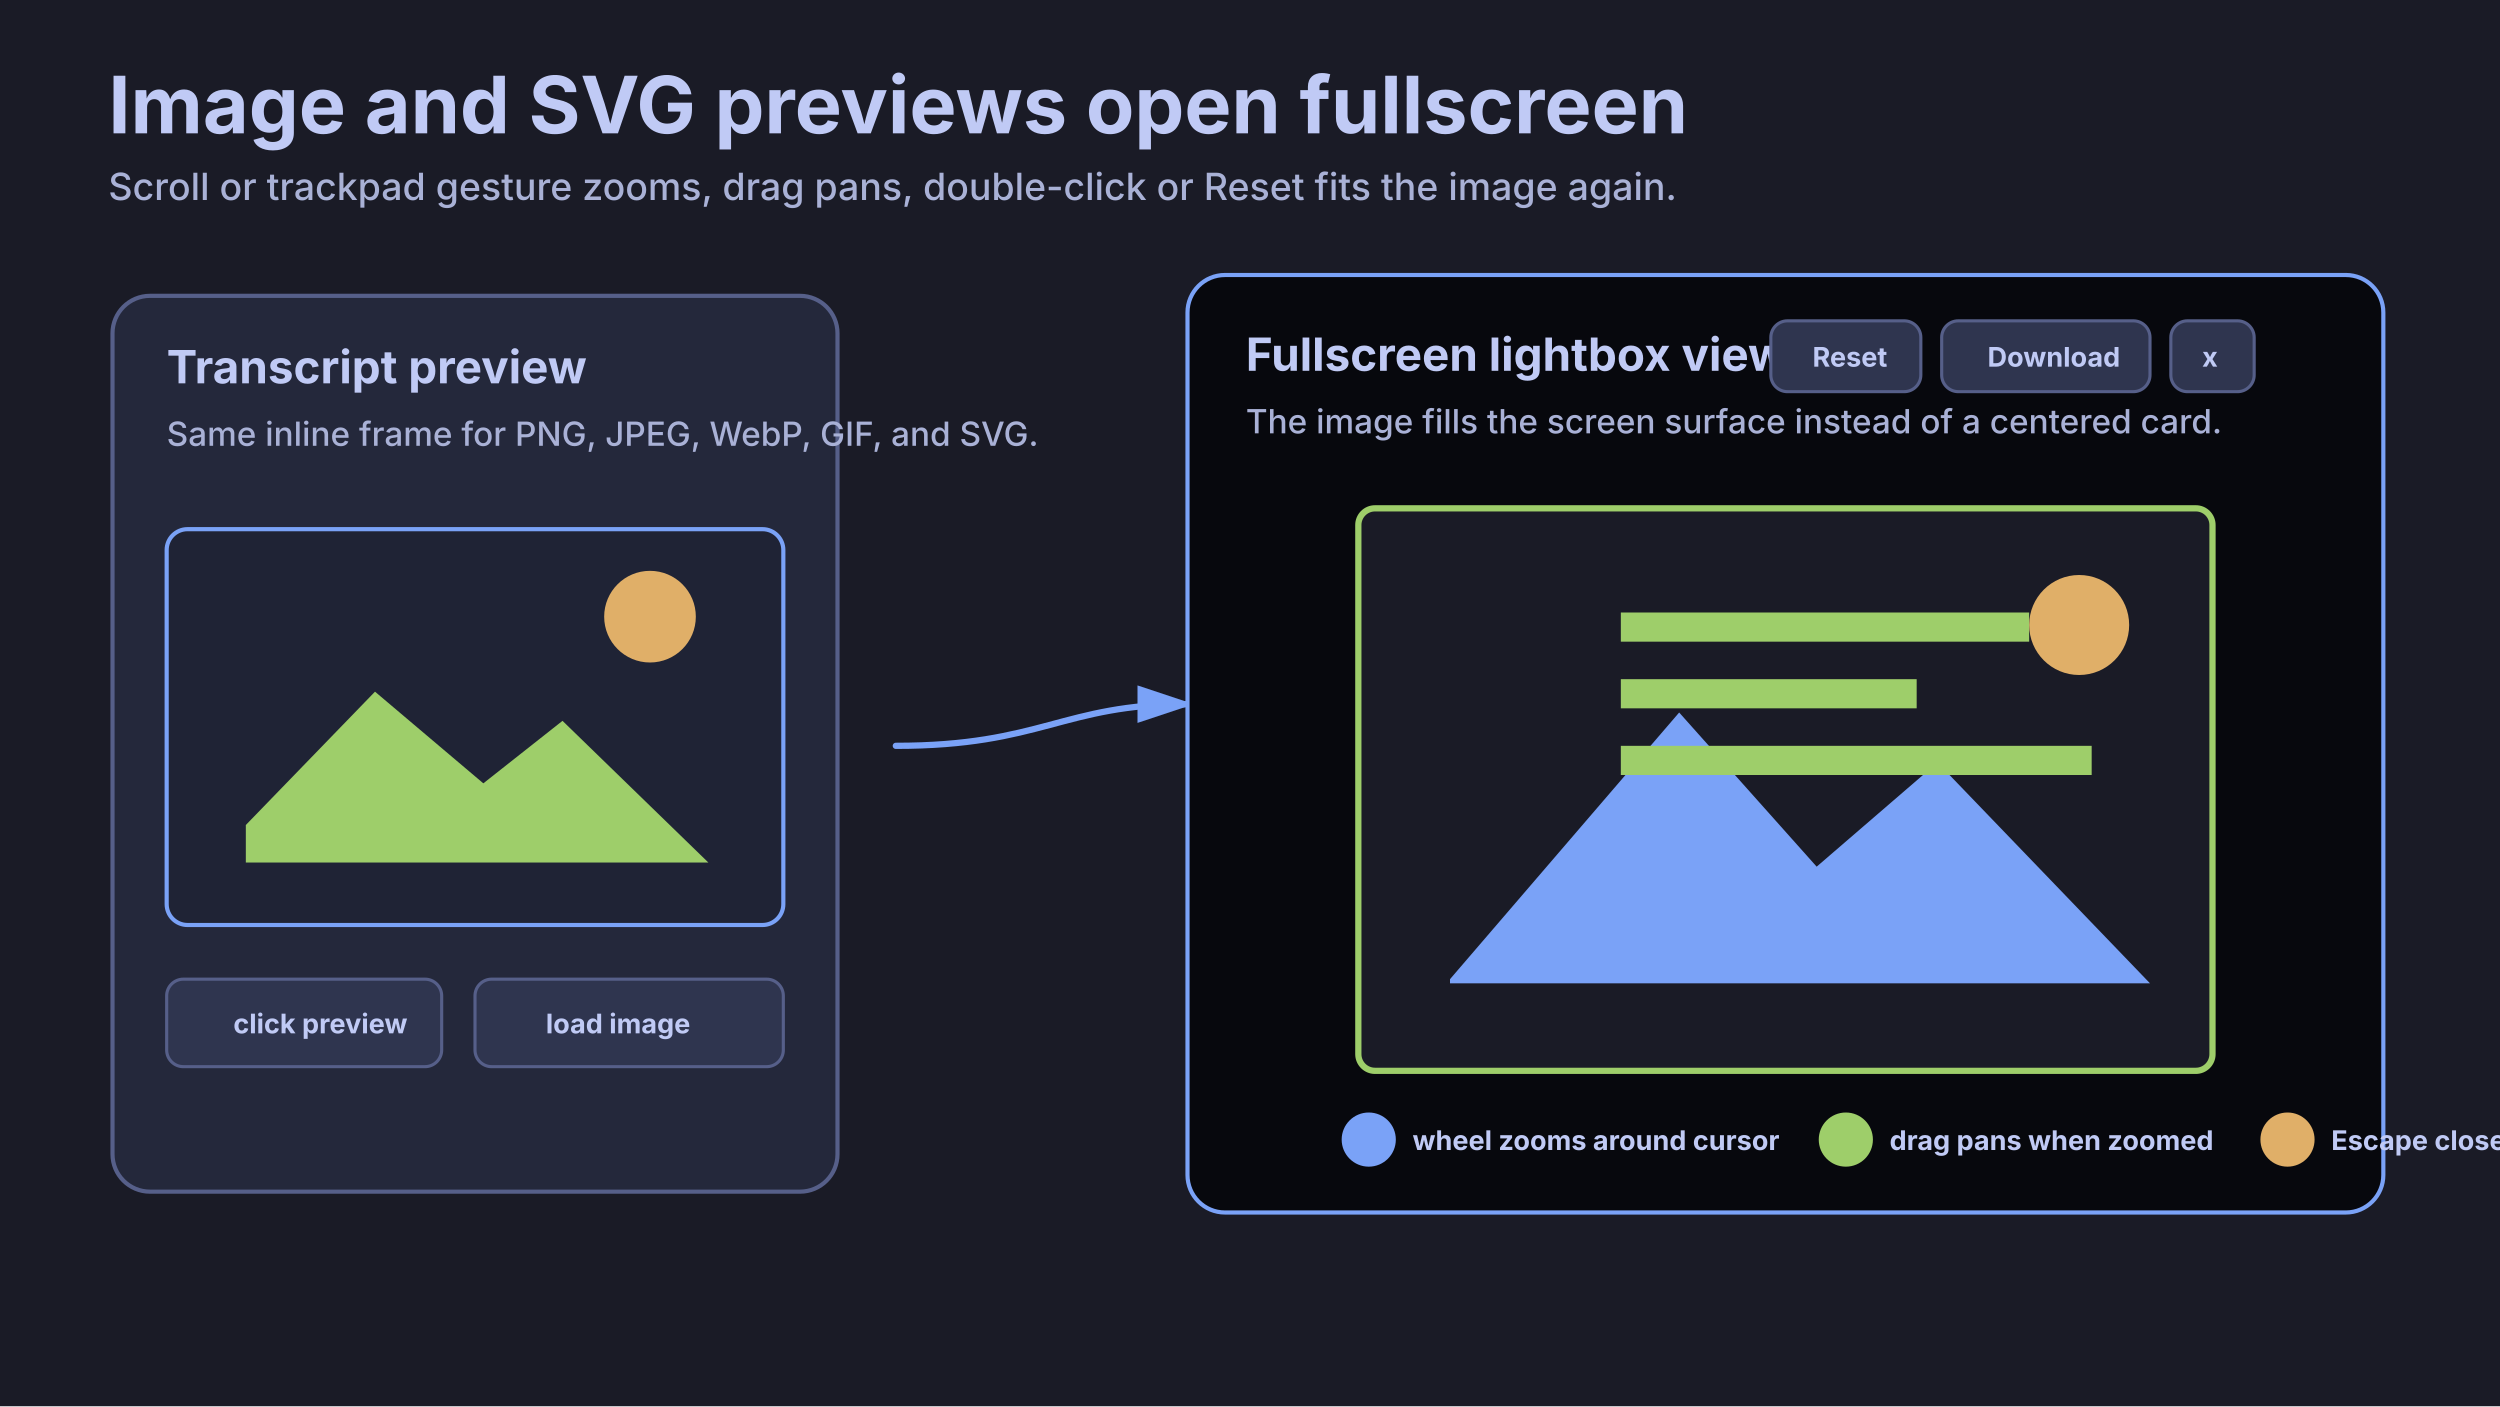
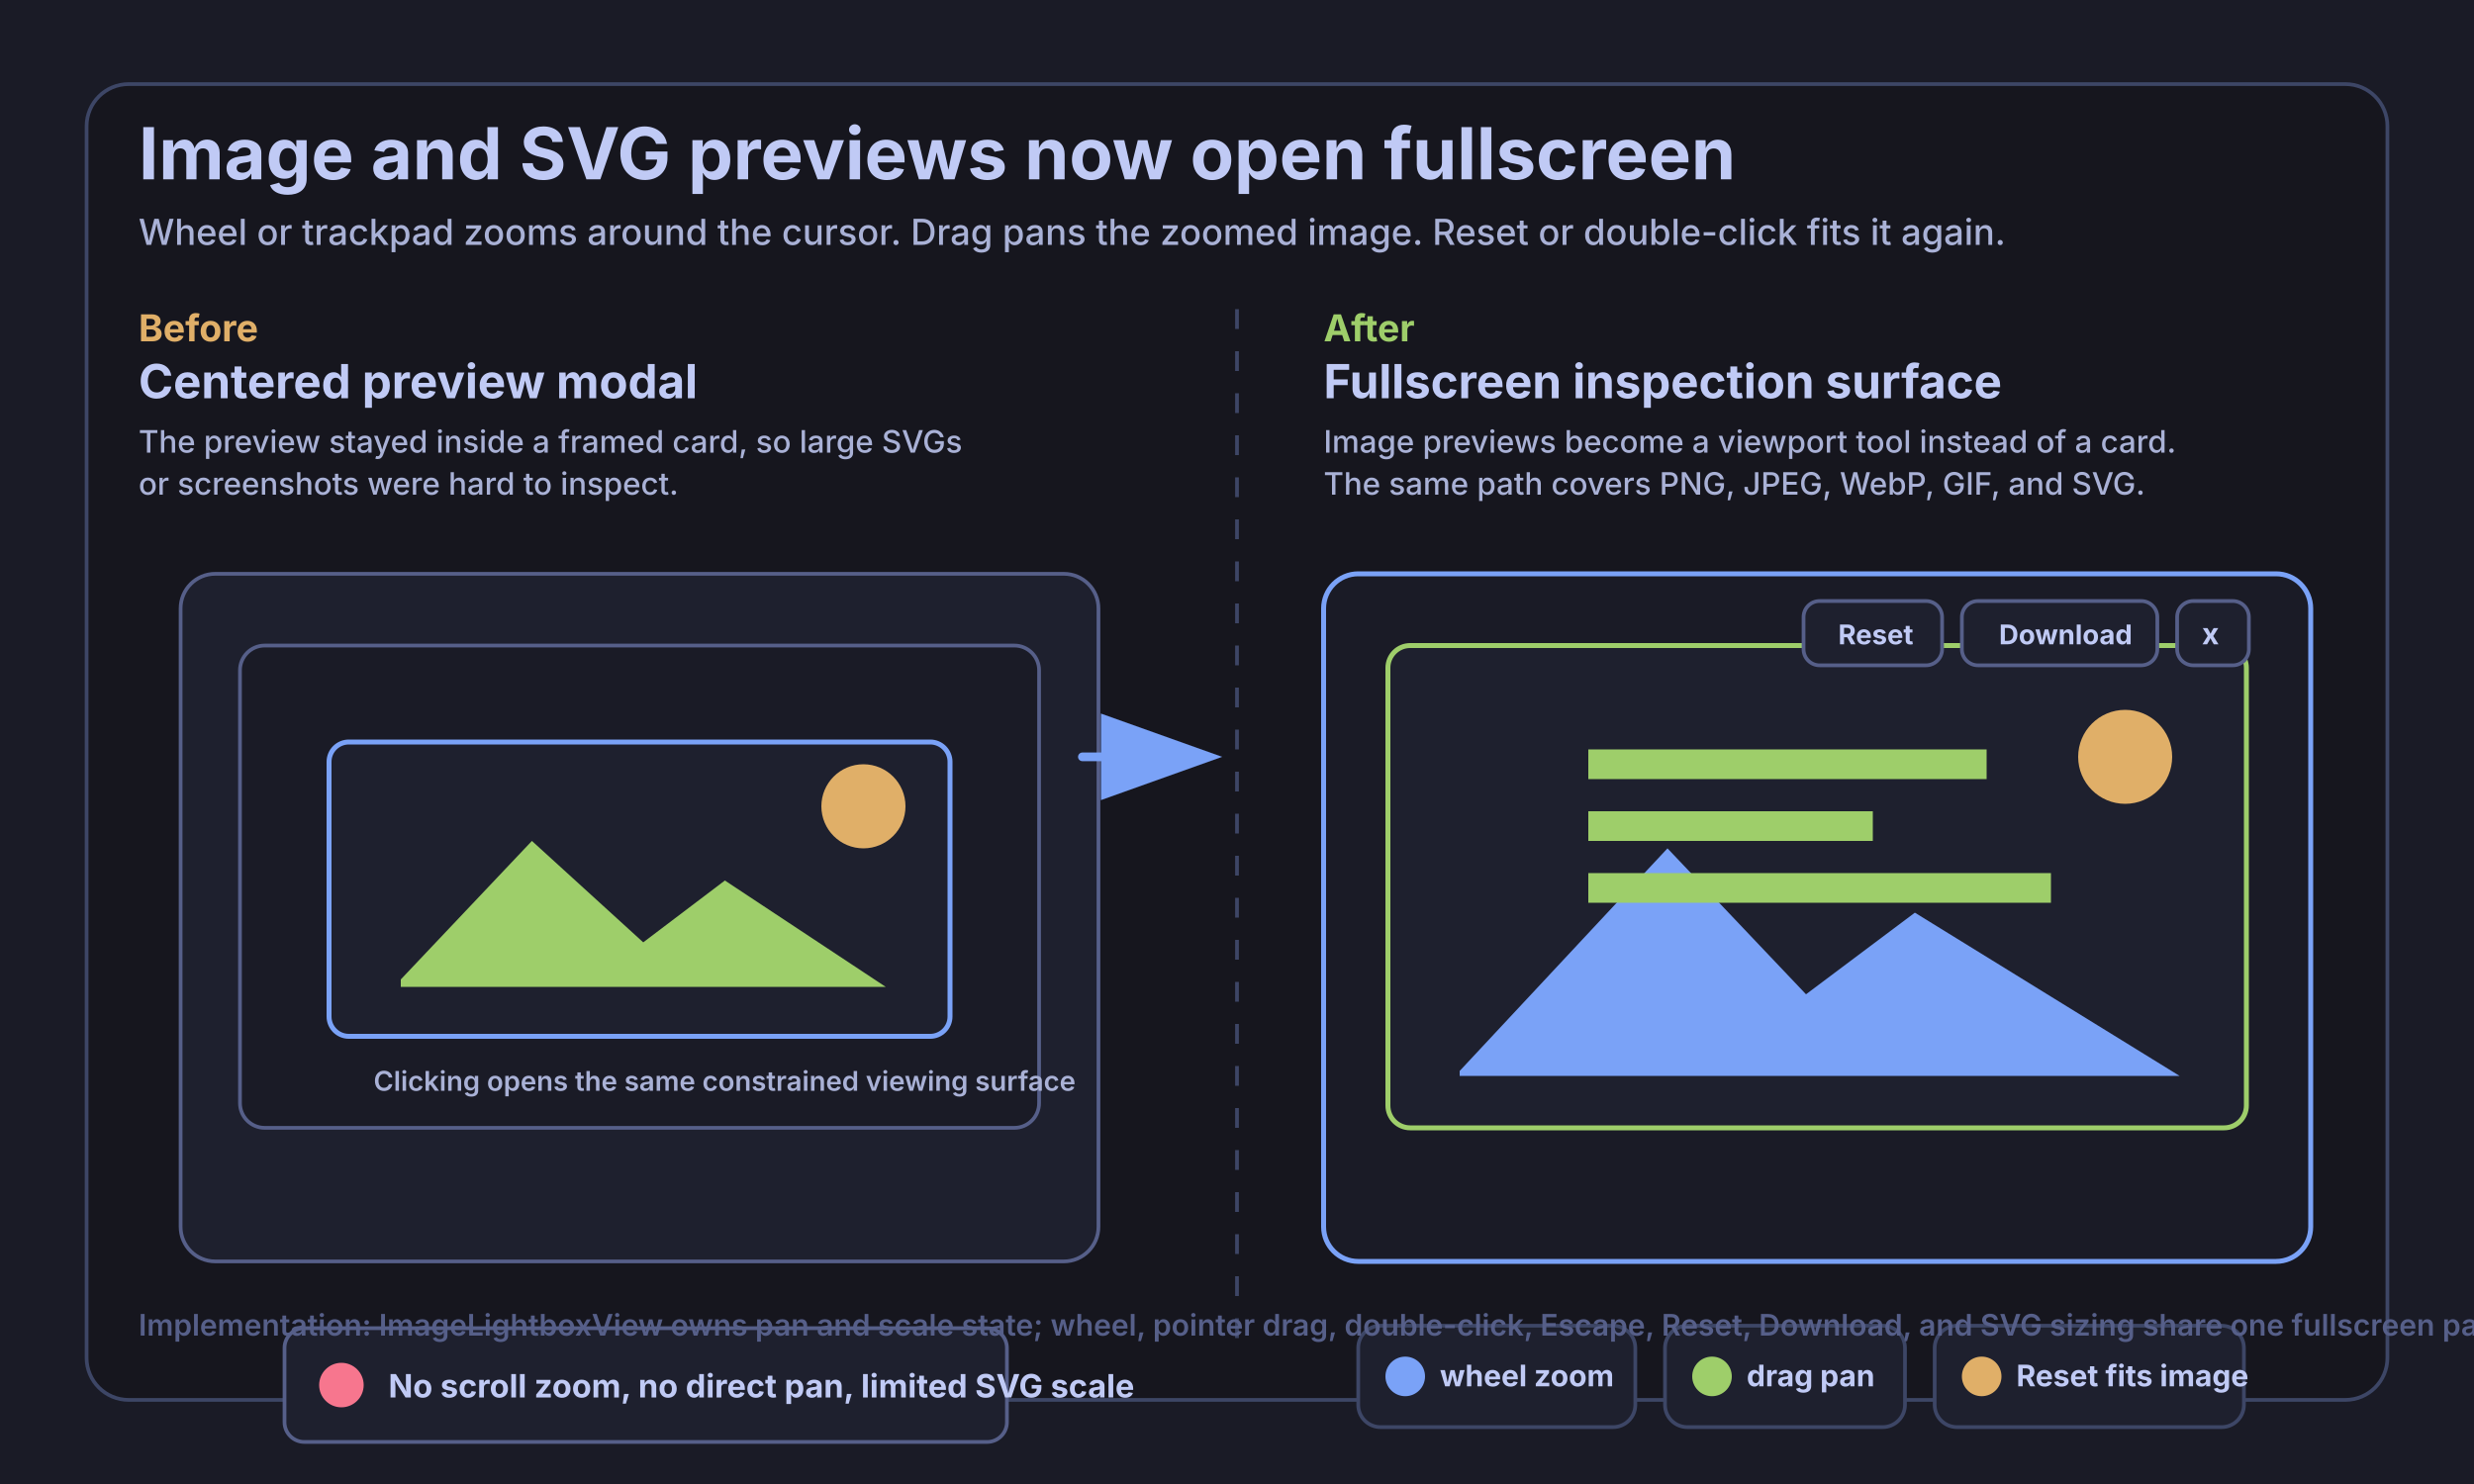
- <svg xmlns="http://www.w3.org/2000/svg" width="1200" height="675" viewBox="0 0 1200 675" role="img" aria-labelledby="title desc">
+ <svg xmlns="http://www.w3.org/2000/svg" width="2000" height="1200" viewBox="0 0 2000 1200" role="img" aria-labelledby="title desc">
  <defs>
-     <marker id="arrow" markerWidth="10" markerHeight="10" refX="8" refY="3" orient="auto" markerUnits="strokeWidth">
-       <path d="M0,0 L0,6 L9,3 z" fill="#7aa2f7" />
+     <marker id="arrow" markerWidth="14" markerHeight="14" refX="12" refY="5" orient="auto" markerUnits="strokeWidth">
+       <path d="M0,0 L0,10 L14,5 z" fill="#7aa2f7" />
    </marker>
-     <style>
-       .bg { fill: #1a1b26; }
-       .panel { fill: #24283b; stroke: #565f89; stroke-width: 2; rx: 18; }
-       .thumb { fill: #1f2335; stroke: #7aa2f7; stroke-width: 2; rx: 10; }
-       .overlay { fill: #07080d; stroke: #7aa2f7; stroke-width: 2; rx: 18; }
-       .image { fill: #c0caf5; stroke: #7dcfff; stroke-width: 2; rx: 8; }
-       .image2 { fill: #1a1b26; stroke: #9ece6a; stroke-width: 3; rx: 8; }
-       .control { fill: #2f354f; stroke: #565f89; stroke-width: 1.5; rx: 8; }
-       .accent { fill: #7aa2f7; }
-       .green { fill: #9ece6a; }
-       .orange { fill: #e0af68; }
-       .red { fill: #f7768e; }
-       .title { fill: #c0caf5; font: 700 38px Inter, ui-sans-serif, system-ui, sans-serif; }
-       .subtitle { fill: #a9b1d6; font: 500 18px Inter, ui-sans-serif, system-ui, sans-serif; }
-       .h { fill: #c0caf5; font: 700 22px Inter, ui-sans-serif, system-ui, sans-serif; }
-       .t { fill: #a9b1d6; font: 500 16px Inter, ui-sans-serif, system-ui, sans-serif; }
-       .small { fill: #c0caf5; font: 700 13px Inter, ui-sans-serif, system-ui, sans-serif; }
-       .flow { fill: none; stroke: #7aa2f7; stroke-width: 3; marker-end: url(#arrow); stroke-linecap: round; }
-     </style>
  </defs>
-   <rect class="bg" width="1200" height="675" />
-   <text class="title" x="52" y="64">Image and SVG previews open fullscreen</text>
-   <text class="subtitle" x="52" y="96">Scroll or trackpad gesture zooms, drag pans, double-click or Reset fits the image again.</text>
-   <g transform="translate(54,142)">
-     <rect class="panel" width="348" height="430" />
-     <text class="h" x="26" y="42">Transcript preview</text>
-     <text class="t" x="26" y="72">Same inline frame for PNG, JPEG, WebP, GIF, and SVG.</text>
-     <rect class="thumb" x="26" y="112" width="296" height="190" />
-     <path class="green" d="M64 254 L126 190 L178 234 L216 204 L286 272 L64 272z" />
-     <circle class="orange" cx="258" cy="154" r="22" />
-     <rect class="control" x="26" y="328" width="132" height="42" />
-     <text class="small" x="58" y="354">click preview</text>
-     <rect class="control" x="174" y="328" width="148" height="42" />
-     <text class="small" x="208" y="354">load image</text>
+   <rect width="2000" height="1200" fill="#1a1b26" />
+   <rect x="70" y="68" width="1860" height="1064" rx="34" fill="#16161e" stroke="#3d4666" stroke-width="3" />
+   <text x="112" y="145" fill="#c0caf5" font-family="Inter, ui-sans-serif, system-ui, sans-serif" font-size="58" font-weight="700">Image and SVG previews now open fullscreen</text>
+   <text x="112" y="198" fill="#a9b1d6" font-family="Inter, ui-sans-serif, system-ui, sans-serif" font-size="29" font-weight="500">Wheel or trackpad zooms around the cursor. Drag pans the zoomed image. Reset or double-click fits it again.</text>
+   <line x1="1000" y1="250" x2="1000" y2="1085" stroke="#3d4666" stroke-width="3" stroke-dasharray="16 18" />
+   <g transform="translate(112,276)">
+     <text x="0" y="0" fill="#e0af68" font-family="Inter, ui-sans-serif, system-ui, sans-serif" font-size="30" font-weight="700">Before</text>
+     <text x="0" y="46" fill="#c0caf5" font-family="Inter, ui-sans-serif, system-ui, sans-serif" font-size="38" font-weight="700">Centered preview modal</text>
+     <text x="0" y="90" fill="#a9b1d6" font-family="Inter, ui-sans-serif, system-ui, sans-serif" font-size="25" font-weight="500">The preview stayed inside a framed card, so large SVGs</text>
+     <text x="0" y="124" fill="#a9b1d6" font-family="Inter, ui-sans-serif, system-ui, sans-serif" font-size="25" font-weight="500">or screenshots were hard to inspect.</text>
+     <rect x="34" y="188" width="742" height="556" rx="28" fill="#1e202e" stroke="#565f89" stroke-width="3" />
+     <rect x="82" y="246" width="646" height="390" rx="20" fill="#1a1b26" stroke="#565f89" stroke-width="3" />
+     <rect x="154" y="324" width="502" height="238" rx="16" fill="#1e202e" stroke="#7aa2f7" stroke-width="4" />
+     <path d="M212 516 L318 404 L408 486 L474 436 L604 522 L212 522 z" fill="#9ece6a" />
+     <circle cx="586" cy="376" r="34" fill="#e0af68" />
+     <text x="190" y="606" fill="#a9b1d6" font-family="Inter, ui-sans-serif, system-ui, sans-serif" font-size="22" font-weight="600">Clicking opens the same constrained viewing surface</text>
+     <rect x="118" y="798" width="584" height="92" rx="16" fill="#1e202e" stroke="#565f89" stroke-width="3" />
+     <circle cx="164" cy="844" r="18" fill="#f7768e" />
+     <text x="202" y="854" fill="#c0caf5" font-family="Inter, ui-sans-serif, system-ui, sans-serif" font-size="26" font-weight="700">No scroll zoom, no direct pan, limited SVG scale</text>
  </g>
-   <path class="flow" d="M430 358 C500 358, 510 338, 570 338" />
-   <g transform="translate(570,132)">
-     <rect class="overlay" width="574" height="450" />
-     <text class="h" x="28" y="46">Fullscreen lightbox viewport</text>
-     <text class="t" x="28" y="76">The image fills the screen surface instead of a centered card.</text>
-     <rect class="image2" x="82" y="112" width="410" height="270" />
-     <path class="accent" d="M126 338 L236 210 L302 284 L360 234 L462 340 L126 340z" />
-     <path class="green" d="M208 162 h196 v14 H208zM208 194 h142 v14 H208zM208 226 h226 v14 H208z" />
-     <circle class="orange" cx="428" cy="168" r="24" />
-     <g transform="translate(280,22)">
-       <rect class="control" width="72" height="34" />
-       <text class="small" x="20" y="22">Reset</text>
-       <rect class="control" x="82" width="100" height="34" />
-       <text class="small" x="104" y="22">Download</text>
-       <rect class="control" x="192" width="40" height="34" />
-       <text class="small" x="207" y="22">x</text>
+   <path d="M875 612 C930 612 940 612 974 612" fill="none" stroke="#7aa2f7" stroke-width="7" stroke-linecap="round" marker-end="url(#arrow)" />
+   <g transform="translate(1070,276)">
+     <text x="0" y="0" fill="#9ece6a" font-family="Inter, ui-sans-serif, system-ui, sans-serif" font-size="30" font-weight="700">After</text>
+     <text x="0" y="46" fill="#c0caf5" font-family="Inter, ui-sans-serif, system-ui, sans-serif" font-size="38" font-weight="700">Fullscreen inspection surface</text>
+     <text x="0" y="90" fill="#a9b1d6" font-family="Inter, ui-sans-serif, system-ui, sans-serif" font-size="25" font-weight="500">Image previews become a viewport tool instead of a card.</text>
+     <text x="0" y="124" fill="#a9b1d6" font-family="Inter, ui-sans-serif, system-ui, sans-serif" font-size="25" font-weight="500">The same path covers PNG, JPEG, WebP, GIF, and SVG.</text>
+     <rect x="0" y="188" width="798" height="556" rx="28" fill="#1a1b26" stroke="#7aa2f7" stroke-width="4" />
+     <rect x="52" y="246" width="694" height="390" rx="18" fill="#1e202e" stroke="#9ece6a" stroke-width="4" />
+     <path d="M110 590 L278 410 L390 528 L478 462 L692 594 L110 594 z" fill="#7aa2f7" />
+     <path d="M214 330 h322 v24 H214z M214 380 h230 v24 H214z M214 430 h374 v24 H214z" fill="#9ece6a" />
+     <circle cx="648" cy="336" r="38" fill="#e0af68" />
+     <g transform="translate(388,210)">
+       <rect x="0" y="0" width="112" height="52" rx="13" fill="#1e202e" stroke="#565f89" stroke-width="3" />
+       <text x="28" y="35" fill="#c0caf5" font-family="Inter, ui-sans-serif, system-ui, sans-serif" font-size="22" font-weight="700">Reset</text>
+       <rect x="128" y="0" width="158" height="52" rx="13" fill="#1e202e" stroke="#565f89" stroke-width="3" />
+       <text x="158" y="35" fill="#c0caf5" font-family="Inter, ui-sans-serif, system-ui, sans-serif" font-size="22" font-weight="700">Download</text>
+       <rect x="302" y="0" width="58" height="52" rx="13" fill="#1e202e" stroke="#565f89" stroke-width="3" />
+       <text x="322" y="35" fill="#c0caf5" font-family="Inter, ui-sans-serif, system-ui, sans-serif" font-size="24" font-weight="700">x</text>
    </g>
-     <g transform="translate(74,402)">
-       <circle class="accent" cx="13" cy="13" r="13" />
-       <text class="small" x="34" y="18">wheel zooms around cursor</text>
-       <circle class="green" cx="242" cy="13" r="13" />
-       <text class="small" x="263" y="18">drag pans when zoomed</text>
-       <circle class="orange" cx="454" cy="13" r="13" />
-       <text class="small" x="475" y="18">Escape closes</text>
+     <g transform="translate(28,796)">
+       <rect x="0" y="0" width="224" height="82" rx="18" fill="#1e202e" stroke="#3d4666" stroke-width="3" />
+       <circle cx="38" cy="41" r="16" fill="#7aa2f7" />
+       <text x="66" y="49" fill="#c0caf5" font-family="Inter, ui-sans-serif, system-ui, sans-serif" font-size="24" font-weight="700">wheel zoom</text>
+       <rect x="248" y="0" width="194" height="82" rx="18" fill="#1e202e" stroke="#3d4666" stroke-width="3" />
+       <circle cx="286" cy="41" r="16" fill="#9ece6a" />
+       <text x="314" y="49" fill="#c0caf5" font-family="Inter, ui-sans-serif, system-ui, sans-serif" font-size="24" font-weight="700">drag pan</text>
+       <rect x="466" y="0" width="250" height="82" rx="18" fill="#1e202e" stroke="#3d4666" stroke-width="3" />
+       <circle cx="504" cy="41" r="16" fill="#e0af68" />
+       <text x="532" y="49" fill="#c0caf5" font-family="Inter, ui-sans-serif, system-ui, sans-serif" font-size="24" font-weight="700">Reset fits image</text>
    </g>
  </g>
+   <text x="112" y="1080" fill="#565f89" font-family="Inter, ui-sans-serif, system-ui, sans-serif" font-size="24" font-weight="600">Implementation: ImageLightboxView owns pan and scale state; wheel, pointer drag, double-click, Escape, Reset, Download, and SVG sizing share one fullscreen path.</text>
</svg>
